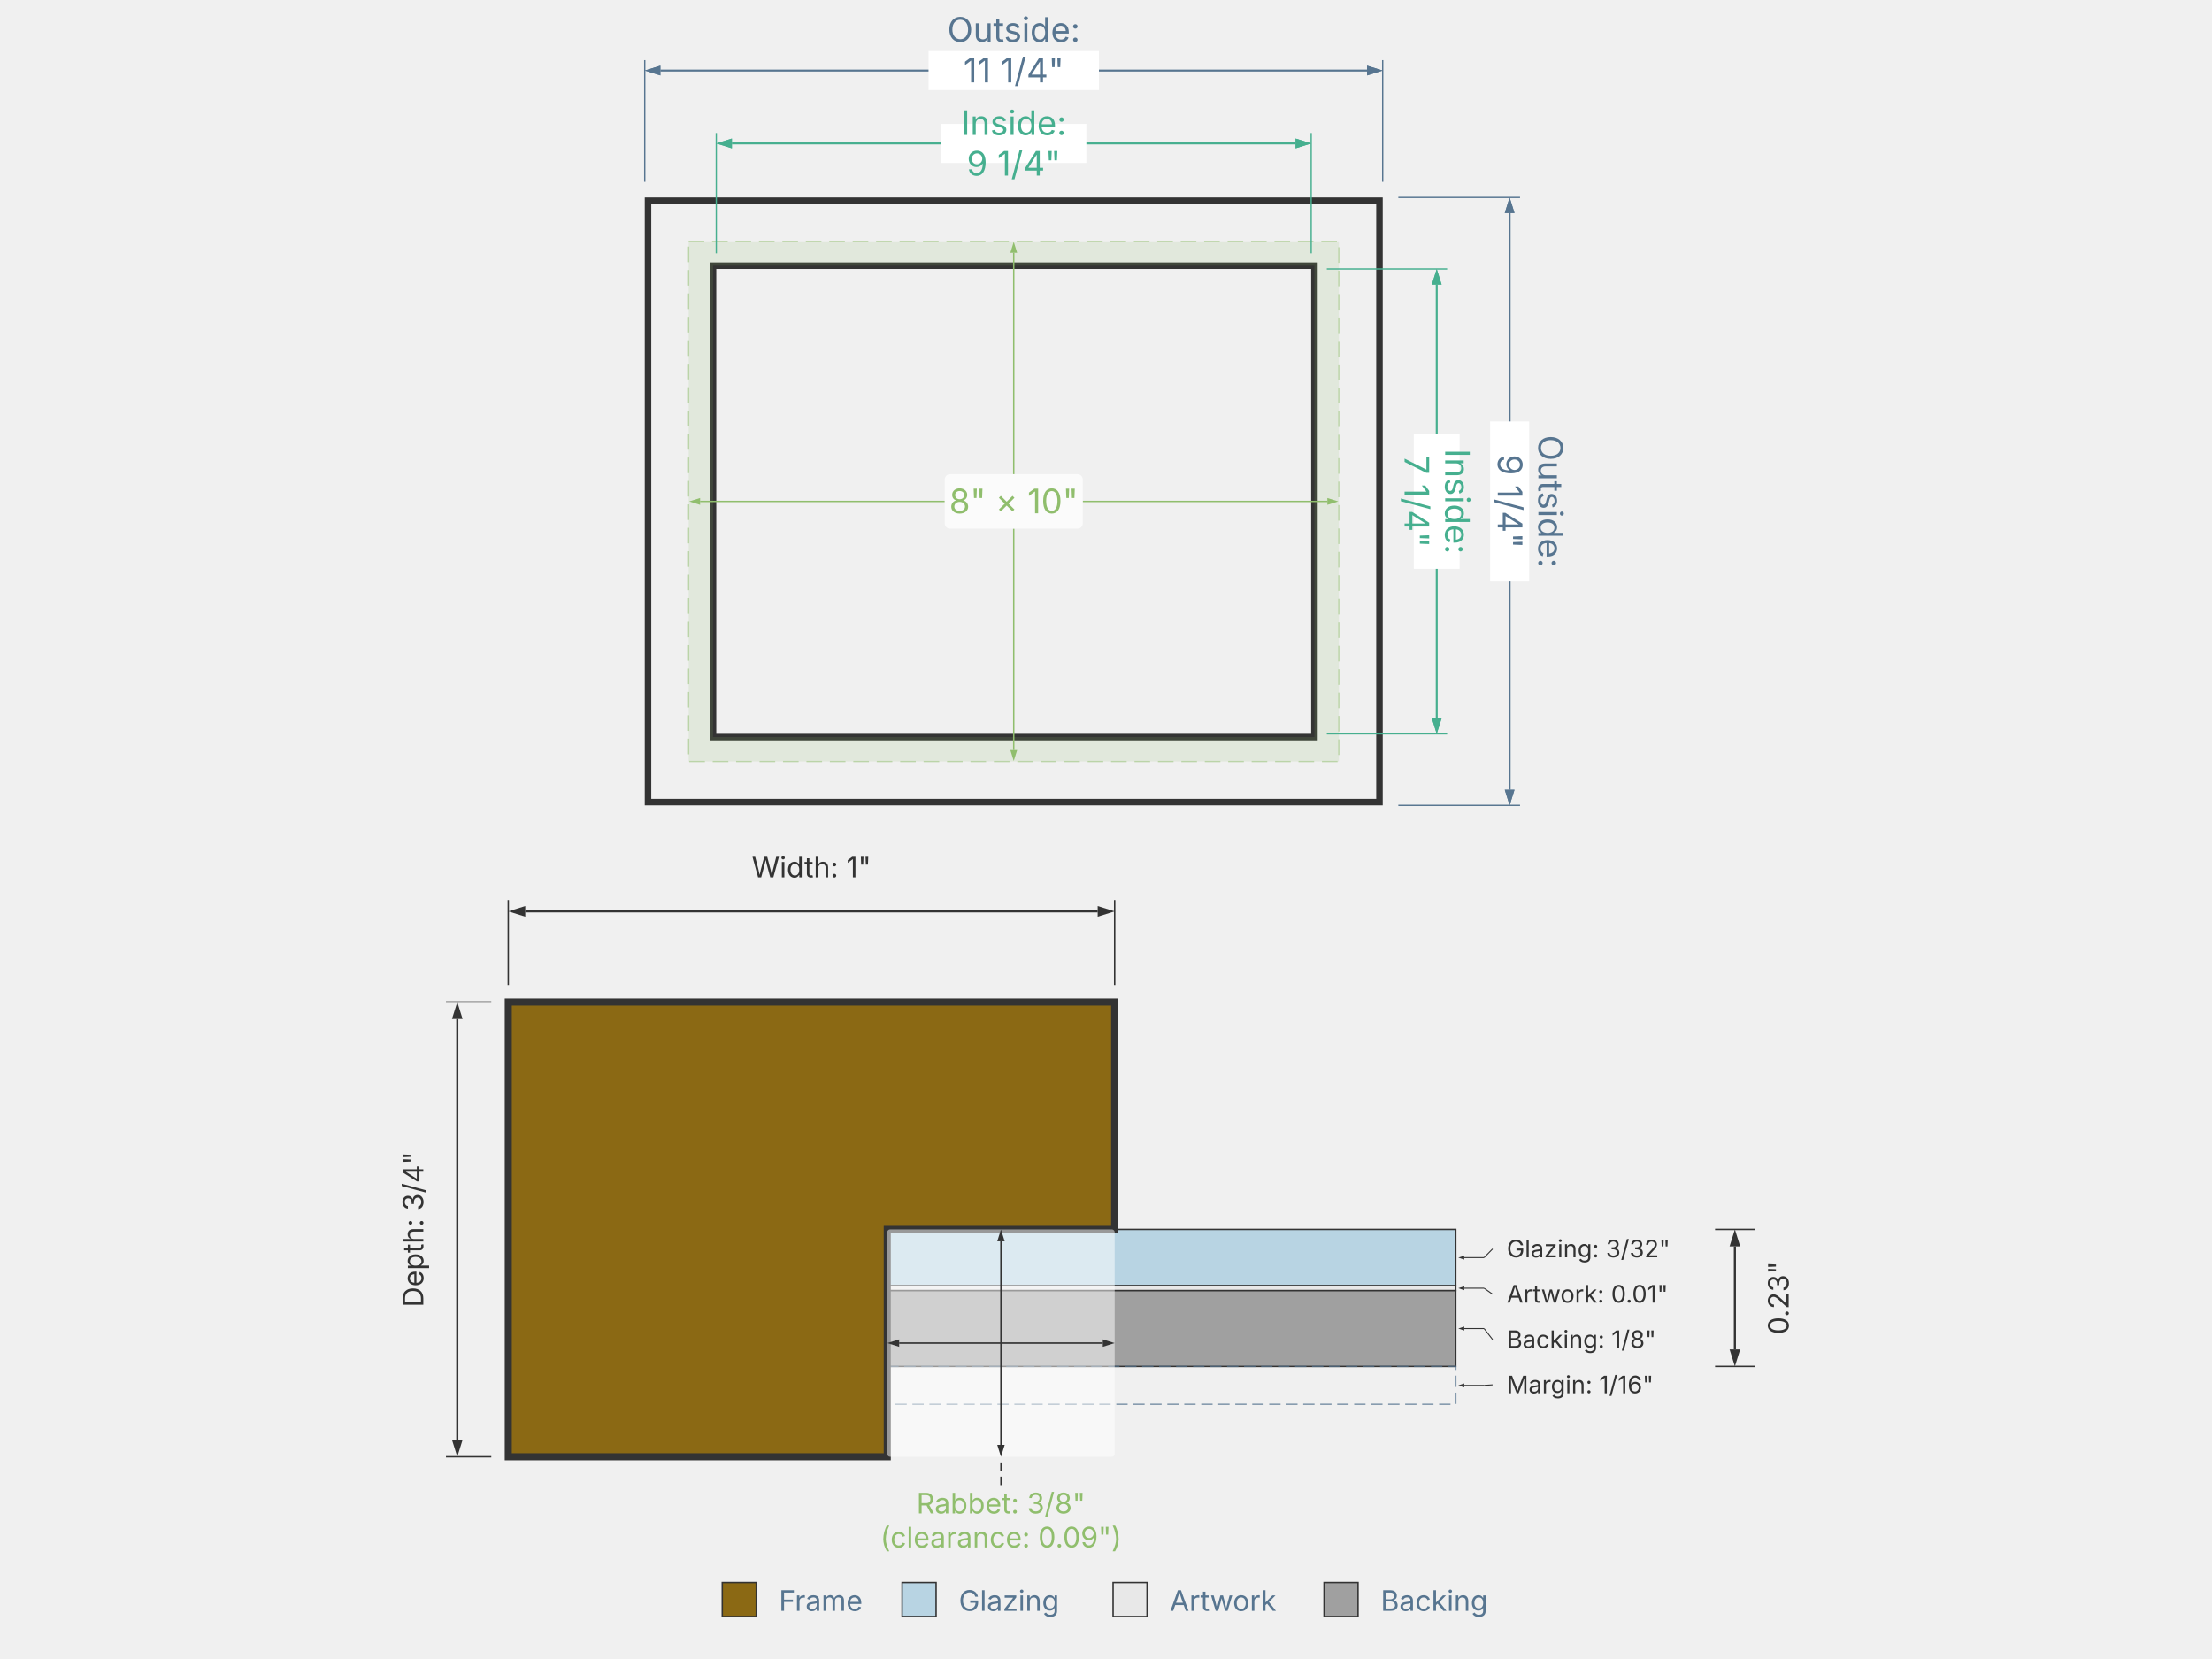
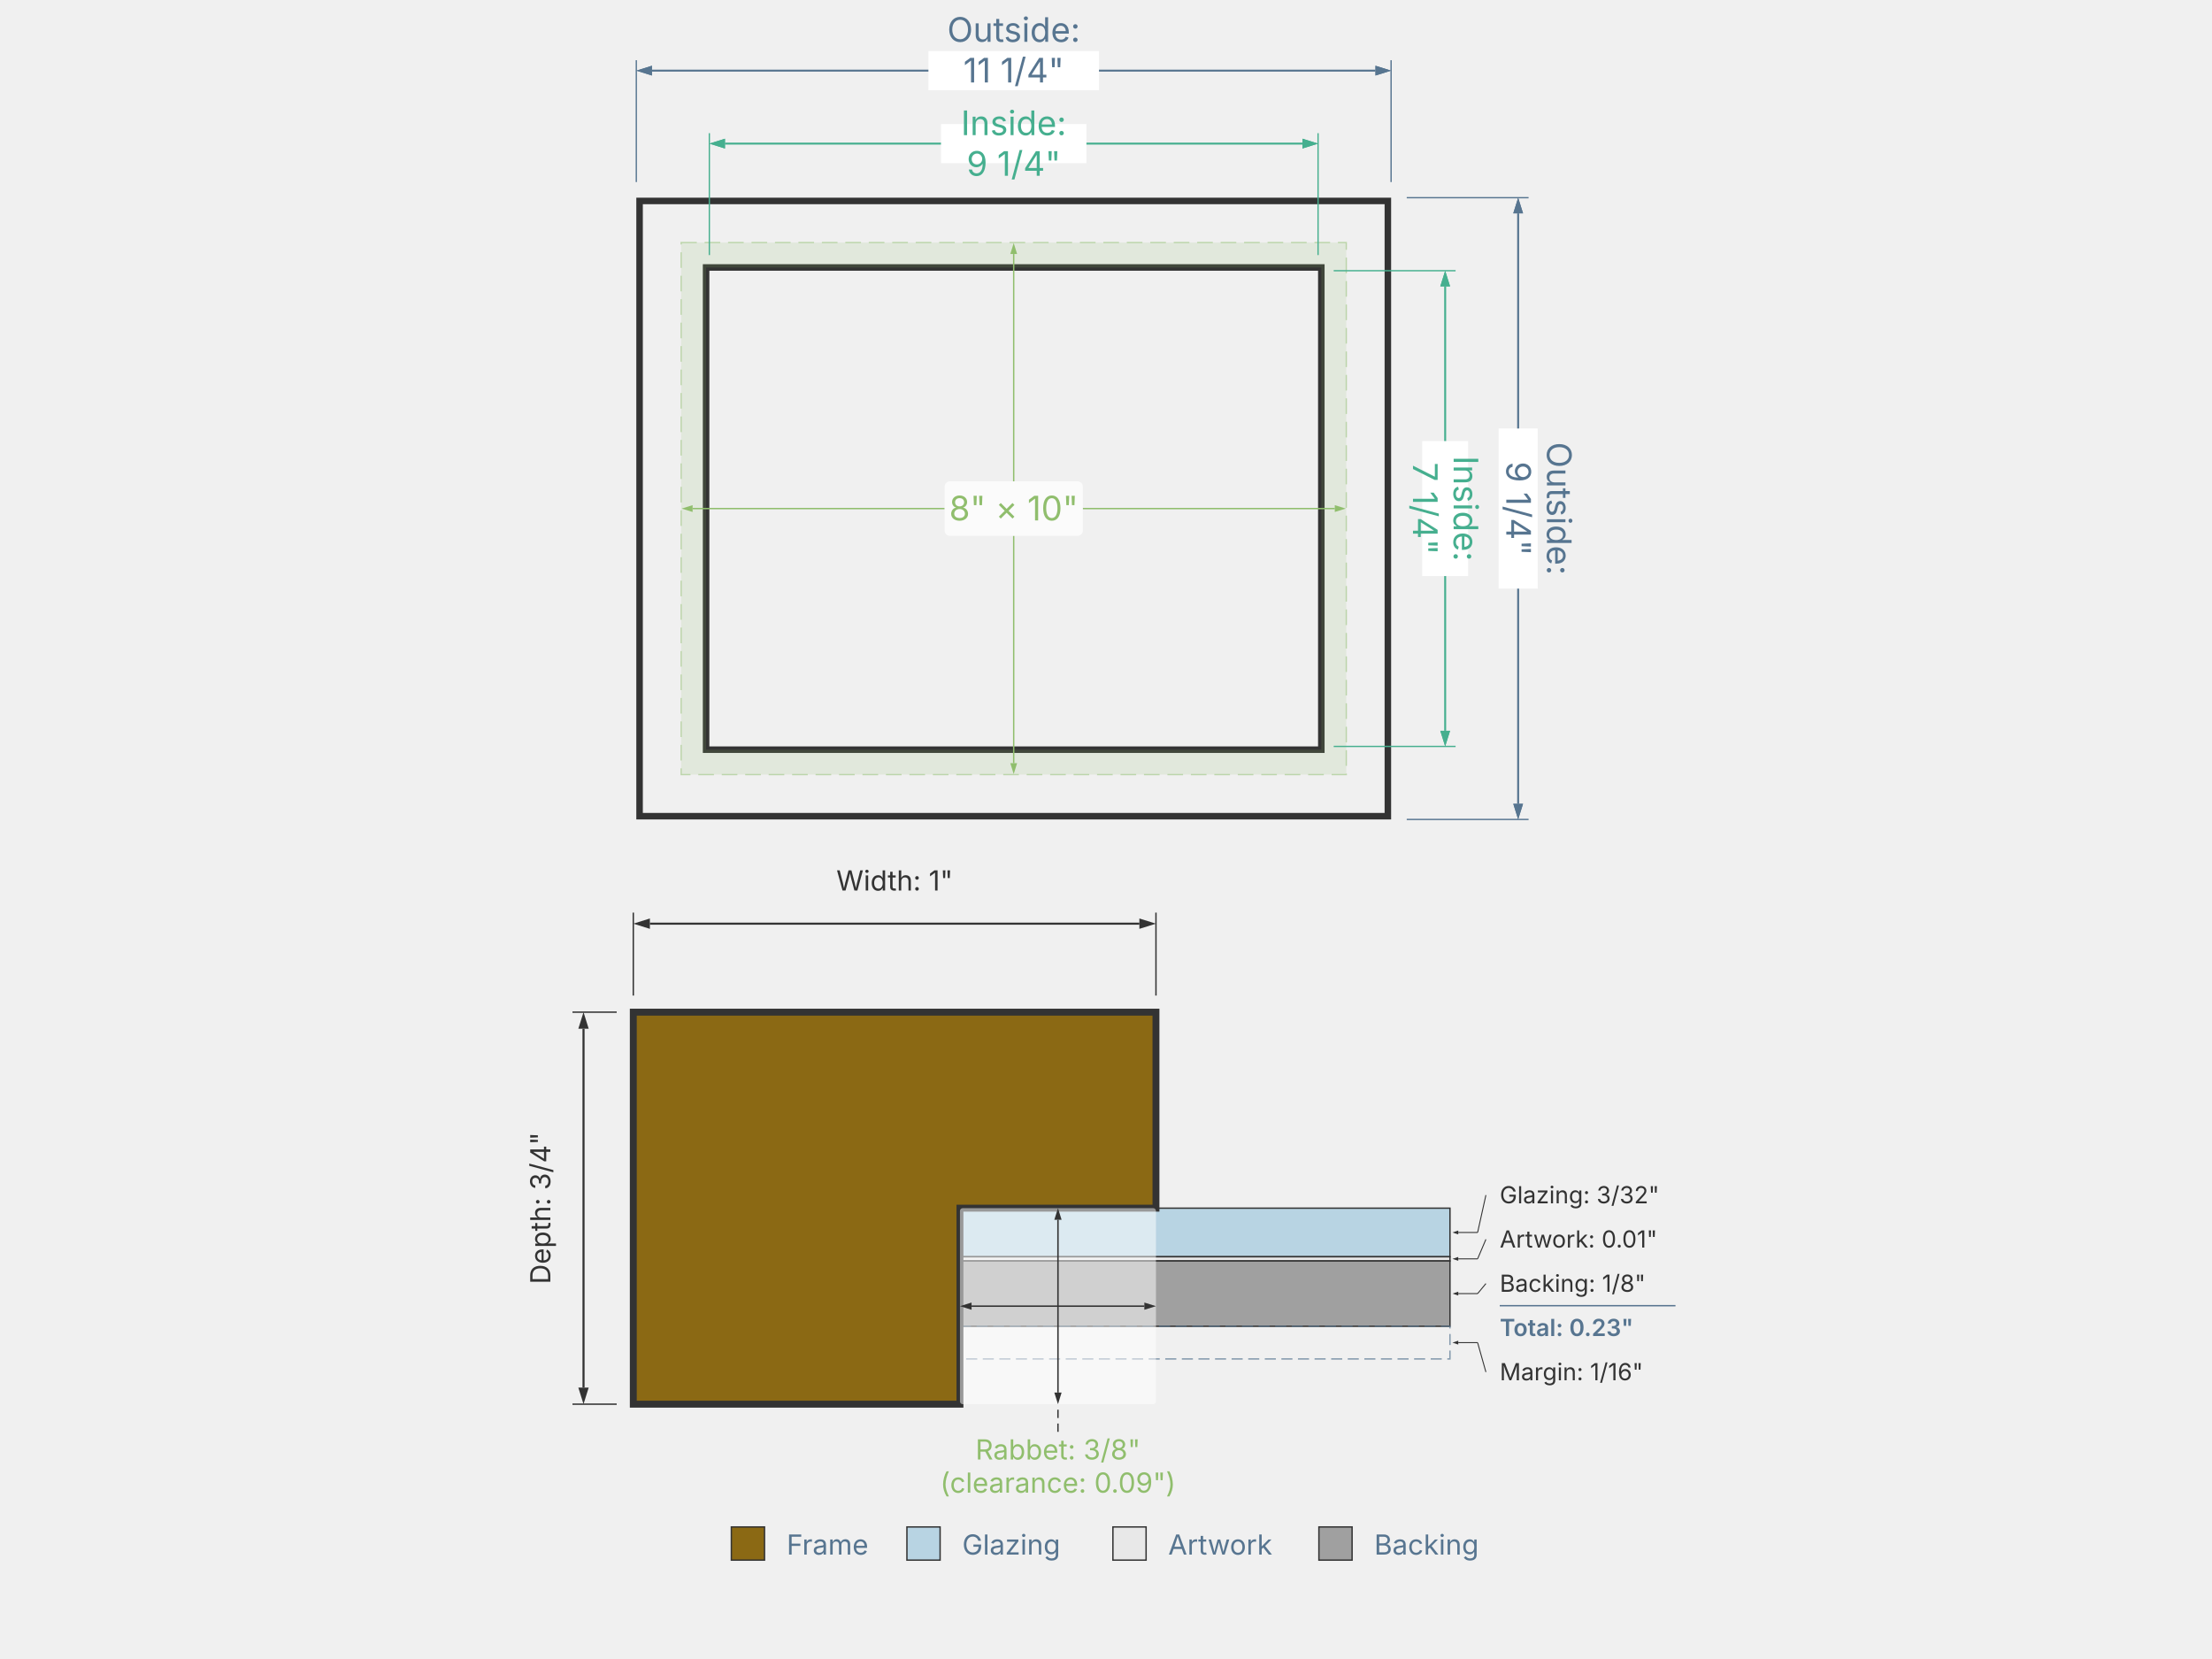
<svg xmlns="http://www.w3.org/2000/svg" viewBox="0 0 800.00 600.00">
-   <g id="plan-view" transform="translate(-10.01, 5.74) scale(0.9416)">
+   <g id="plan-view" transform="translate(-10.42, 5.75) scale(0.9426)">
    <g id="geometry">
-       <rect x="259.53" y="71.00" width="280.95" height="231.00" stroke="#333333" stroke-width="2.5" fill="none" />
-       <rect x="284.50" y="95.97" width="231.00" height="181.05" stroke="#333333" stroke-width="2.5" fill="none" />
+       <rect x="256.45" y="71.00" width="287.11" height="236.06" stroke="#333333" stroke-width="2.5" fill="none" />
+       <rect x="281.97" y="96.52" width="236.06" height="185.02" stroke="#333333" stroke-width="2.5" fill="none" />
    </g>
    <g id="rabbet-overlap">
-       <path d="M275.14,86.61 h249.73 v199.78 h-249.73 Z M284.50,95.97 v181.05 h231.00 v-181.05 Z" fill="#90be6d" fill-opacity="0.15" fill-rule="evenodd" stroke="none" />
+       <path d="M272.40,86.95 h255.21 v204.16 h-255.21 Z M281.97,96.52 v185.02 h236.06 v-185.02 Z" fill="#90be6d" fill-opacity="0.15" fill-rule="evenodd" stroke="none" />
    </g>
    <g id="content-boundary">
-       <rect x="275.14" y="86.61" width="249.73" height="199.78" stroke="#90be6d" stroke-width="0.5" stroke-dasharray="6,3" fill="none" opacity="0.5" />
+       <rect x="272.40" y="86.95" width="255.21" height="204.16" stroke="#90be6d" stroke-width="0.5" stroke-dasharray="6,3" fill="none" opacity="0.5" />
    </g>
    <g id="dimensions">
      <g class="dimension">
-         <line x1="285.75" y1="91.22" x2="285.75" y2="45.00" stroke="#46af8f" stroke-width="0.5" />
-         <line x1="514.25" y1="91.22" x2="514.25" y2="45.00" stroke="#46af8f" stroke-width="0.5" />
-         <polygon points="285.75,49.00 291.75,50.88 291.75,47.12" fill="#46af8f" data-arrow="true" />
-         <line x1="291.75" y1="49.00" x2="508.25" y2="49.00" stroke="#46af8f" stroke-width="0.75" />
-         <polygon points="514.25,49.00 508.25,47.12 508.25,50.88" fill="#46af8f" data-arrow="true" />
+         <line x1="283.22" y1="91.77" x2="283.22" y2="45.00" stroke="#46af8f" stroke-width="0.5" />
+         <line x1="516.78" y1="91.77" x2="516.78" y2="45.00" stroke="#46af8f" stroke-width="0.5" />
+         <polygon points="283.22,49.00 289.22,50.88 289.22,47.12" fill="#46af8f" data-arrow="true" />
+         <line x1="289.22" y1="49.00" x2="510.78" y2="49.00" stroke="#46af8f" stroke-width="0.75" />
+         <polygon points="516.78,49.00 510.78,47.12 510.78,50.88" fill="#46af8f" data-arrow="true" />
        <rect x="372.10" y="41.50" width="55.80" height="15.00" fill="#FFFFFF" stroke="none" />
-         <polygon points="285.75,49.00 291.75,50.88 291.75,47.12" fill="#46af8f" data-arrow="true" />
-         <polygon points="514.25,49.00 508.25,47.12 508.25,50.88" fill="#46af8f" data-arrow="true" />
+         <polygon points="283.22,49.00 289.22,50.88 289.22,47.12" fill="#46af8f" data-arrow="true" />
+         <polygon points="516.78,49.00 510.78,47.12 510.78,50.88" fill="#46af8f" data-arrow="true" />
      </g>
      <g class="dimension">
-         <line x1="258.28" y1="63.75" x2="258.28" y2="17.00" stroke="#577590" stroke-width="0.5" />
-         <line x1="541.72" y1="63.75" x2="541.72" y2="17.00" stroke="#577590" stroke-width="0.5" />
-         <polygon points="258.28,21.00 264.28,22.88 264.28,19.12" fill="#577590" data-arrow="true" />
-         <line x1="264.28" y1="21.00" x2="535.72" y2="21.00" stroke="#577590" stroke-width="0.75" />
-         <polygon points="541.72,21.00 535.72,19.12 535.72,22.88" fill="#577590" data-arrow="true" />
+         <line x1="255.20" y1="63.75" x2="255.20" y2="17.00" stroke="#577590" stroke-width="0.5" />
+         <line x1="544.80" y1="63.75" x2="544.80" y2="17.00" stroke="#577590" stroke-width="0.5" />
+         <polygon points="255.20,21.00 261.20,22.88 261.20,19.12" fill="#577590" data-arrow="true" />
+         <line x1="261.20" y1="21.00" x2="538.80" y2="21.00" stroke="#577590" stroke-width="0.75" />
+         <polygon points="544.80,21.00 538.80,19.12 538.80,22.88" fill="#577590" data-arrow="true" />
        <rect x="367.28" y="13.50" width="65.44" height="15.00" fill="#FFFFFF" stroke="none" />
-         <polygon points="258.28,21.00 264.28,22.88 264.28,19.12" fill="#577590" data-arrow="true" />
-         <polygon points="541.72,21.00 535.72,19.12 535.72,22.88" fill="#577590" data-arrow="true" />
+         <polygon points="255.20,21.00 261.20,22.88 261.20,19.12" fill="#577590" data-arrow="true" />
+         <polygon points="544.80,21.00 538.80,19.12 538.80,22.88" fill="#577590" data-arrow="true" />
      </g>
      <g class="dimension">
-         <line x1="520.25" y1="97.22" x2="566.47" y2="97.22" stroke="#46af8f" stroke-width="0.5" />
-         <line x1="520.25" y1="275.78" x2="566.47" y2="275.78" stroke="#46af8f" stroke-width="0.5" />
-         <polygon points="562.47,97.22 560.60,103.22 564.35,103.22" fill="#46af8f" data-arrow="true" />
-         <line x1="562.47" y1="103.22" x2="562.47" y2="269.78" stroke="#46af8f" stroke-width="0.75" />
-         <polygon points="562.47,275.78 564.35,269.78 560.60,269.78" fill="#46af8f" data-arrow="true" />
-         <rect x="553.67" y="160.60" width="17.60" height="51.80" fill="#FFFFFF" stroke="none" />
-         <polygon points="562.47,97.22 560.60,103.22 564.35,103.22" fill="#46af8f" data-arrow="true" />
-         <polygon points="562.47,275.78 564.35,269.78 560.60,269.78" fill="#46af8f" data-arrow="true" />
+         <line x1="522.78" y1="97.77" x2="569.55" y2="97.77" stroke="#46af8f" stroke-width="0.5" />
+         <line x1="522.78" y1="280.29" x2="569.55" y2="280.29" stroke="#46af8f" stroke-width="0.5" />
+         <polygon points="565.55,97.77 563.68,103.77 567.43,103.77" fill="#46af8f" data-arrow="true" />
+         <line x1="565.55" y1="103.77" x2="565.55" y2="274.29" stroke="#46af8f" stroke-width="0.75" />
+         <polygon points="565.55,280.29 567.43,274.29 563.68,274.29" fill="#46af8f" data-arrow="true" />
+         <rect x="556.75" y="163.13" width="17.60" height="51.80" fill="#FFFFFF" stroke="none" />
+         <polygon points="565.55,97.77 563.68,103.77 567.43,103.77" fill="#46af8f" data-arrow="true" />
+         <polygon points="565.55,280.29 567.43,274.29 563.68,274.29" fill="#46af8f" data-arrow="true" />
      </g>
      <g class="dimension">
-         <line x1="547.72" y1="69.75" x2="594.47" y2="69.75" stroke="#577590" stroke-width="0.5" />
-         <line x1="547.72" y1="303.25" x2="594.47" y2="303.25" stroke="#577590" stroke-width="0.5" />
-         <polygon points="590.47,69.75 588.60,75.75 592.35,75.75" fill="#577590" data-arrow="true" />
-         <line x1="590.47" y1="75.75" x2="590.47" y2="297.25" stroke="#577590" stroke-width="0.75" />
-         <polygon points="590.47,303.25 592.35,297.25 588.60,297.25" fill="#577590" data-arrow="true" />
-         <rect x="582.97" y="155.78" width="15.00" height="61.44" fill="#FFFFFF" stroke="none" />
-         <polygon points="590.47,69.75 588.60,75.75 592.35,75.75" fill="#577590" data-arrow="true" />
-         <polygon points="590.47,303.25 592.35,297.25 588.60,297.25" fill="#577590" data-arrow="true" />
+         <line x1="550.80" y1="69.75" x2="597.55" y2="69.75" stroke="#577590" stroke-width="0.5" />
+         <line x1="550.80" y1="308.31" x2="597.55" y2="308.31" stroke="#577590" stroke-width="0.5" />
+         <polygon points="593.55,69.75 591.68,75.75 595.43,75.75" fill="#577590" data-arrow="true" />
+         <line x1="593.55" y1="75.75" x2="593.55" y2="302.31" stroke="#577590" stroke-width="0.75" />
+         <polygon points="593.55,308.31 595.43,302.31 591.68,302.31" fill="#577590" data-arrow="true" />
+         <rect x="586.05" y="158.31" width="15.00" height="61.44" fill="#FFFFFF" stroke="none" />
+         <polygon points="593.55,69.75 591.68,75.75 595.43,75.75" fill="#577590" data-arrow="true" />
+         <polygon points="593.55,308.31 595.43,302.31 591.68,302.31" fill="#577590" data-arrow="true" />
      </g>
      <text transform="translate(400.00, 45.75)" fill="#46af8f" font-family="Inter, system-ui, -apple-system, sans-serif" font-size="13px" text-anchor="middle">Inside:</text>
      <text transform="translate(400.00, 61.35)" fill="#46af8f" font-family="Inter, system-ui, -apple-system, sans-serif" font-size="13px" text-anchor="middle">9 1/4"</text>
      <text transform="translate(400.00, 9.95)" fill="#577590" font-family="Inter, system-ui, -apple-system, sans-serif" font-size="13px" text-anchor="middle">Outside:</text>
      <text transform="translate(400.00, 25.55)" fill="#577590" font-family="Inter, system-ui, -apple-system, sans-serif" font-size="13px" text-anchor="middle">11 1/4"</text>
-       <text transform="rotate(90 570.27 186.50)" x="570.27" y="191.05" fill="#46af8f" font-family="Inter, system-ui, -apple-system, sans-serif" font-size="13px" text-anchor="middle">Inside:</text>
-       <text transform="rotate(90 554.67 186.50)" x="554.67" y="191.05" fill="#46af8f" font-family="Inter, system-ui, -apple-system, sans-serif" font-size="13px" text-anchor="middle">7 1/4"</text>
-       <text transform="rotate(90 606.07 186.50)" x="606.07" y="191.05" fill="#577590" font-family="Inter, system-ui, -apple-system, sans-serif" font-size="13px" text-anchor="middle">Outside:</text>
-       <text transform="rotate(90 590.47 186.50)" x="590.47" y="191.05" fill="#577590" font-family="Inter, system-ui, -apple-system, sans-serif" font-size="13px" text-anchor="middle">9 1/4"</text>
+       <text transform="rotate(90 573.35 189.03)" x="573.35" y="193.58" fill="#46af8f" font-family="Inter, system-ui, -apple-system, sans-serif" font-size="13px" text-anchor="middle">Inside:</text>
+       <text transform="rotate(90 557.75 189.03)" x="557.75" y="193.58" fill="#46af8f" font-family="Inter, system-ui, -apple-system, sans-serif" font-size="13px" text-anchor="middle">7 1/4"</text>
+       <text transform="rotate(90 609.15 189.03)" x="609.15" y="193.58" fill="#577590" font-family="Inter, system-ui, -apple-system, sans-serif" font-size="13px" text-anchor="middle">Outside:</text>
+       <text transform="rotate(90 593.55 189.03)" x="593.55" y="193.58" fill="#577590" font-family="Inter, system-ui, -apple-system, sans-serif" font-size="13px" text-anchor="middle">9 1/4"</text>
    </g>
    <g id="artwork-indicator">
-       <polygon points="275.34,186.50 279.54,187.81 279.54,185.19" fill="#90be6d" data-arrow="true" />
-       <line x1="279.54" y1="186.50" x2="373.50" y2="186.50" stroke="#90be6d" stroke-width="0.525" />
-       <line x1="426.50" y1="186.50" x2="520.46" y2="186.50" stroke="#90be6d" stroke-width="0.525" />
-       <polygon points="524.66,186.50 520.46,185.19 520.46,187.81" fill="#90be6d" data-arrow="true" />
-       <polygon points="400.00,86.81 398.69,91.01 401.31,91.01" fill="#90be6d" data-arrow="true" />
-       <line x1="400.00" y1="91.01" x2="400.00" y2="176.05" stroke="#90be6d" stroke-width="0.525" />
-       <line x1="400.00" y1="196.95" x2="400.00" y2="281.99" stroke="#90be6d" stroke-width="0.525" />
-       <polygon points="400.00,286.19 401.31,281.99 398.69,281.99" fill="#90be6d" data-arrow="true" />
-       <rect x="373.50" y="176.05" width="53.01" height="20.90" fill="#FFFFFF" fill-opacity="0.75" stroke="none" rx="2" />
-       <text transform="translate(400.00, 191.05)" fill="#90be6d" font-family="Inter, system-ui, -apple-system, sans-serif" font-size="13.00px" text-anchor="middle">8" × 10"</text>
+       <polygon points="272.60,189.03 276.80,190.34 276.80,187.72" fill="#90be6d" data-arrow="true" />
+       <line x1="276.80" y1="189.03" x2="373.50" y2="189.03" stroke="#90be6d" stroke-width="0.525" />
+       <line x1="426.50" y1="189.03" x2="523.20" y2="189.03" stroke="#90be6d" stroke-width="0.525" />
+       <polygon points="527.40,189.03 523.20,187.72 523.20,190.34" fill="#90be6d" data-arrow="true" />
+       <polygon points="400.00,87.15 398.69,91.35 401.31,91.35" fill="#90be6d" data-arrow="true" />
+       <line x1="400.00" y1="91.35" x2="400.00" y2="178.58" stroke="#90be6d" stroke-width="0.525" />
+       <line x1="400.00" y1="199.48" x2="400.00" y2="286.71" stroke="#90be6d" stroke-width="0.525" />
+       <polygon points="400.00,290.91 401.31,286.71 398.69,286.71" fill="#90be6d" data-arrow="true" />
+       <rect x="373.50" y="178.58" width="53.01" height="20.90" fill="#FFFFFF" fill-opacity="0.75" stroke="none" rx="2" />
+       <text transform="translate(400.00, 193.58)" fill="#90be6d" font-family="Inter, system-ui, -apple-system, sans-serif" font-size="13.00px" text-anchor="middle">8" × 10"</text>
    </g>
  </g>
-   <g id="section-view" transform="translate(-9.68, 310.15) scale(1.0242)">
-     <g id="section-content" transform="translate(2.50, 0)">
+   <g id="section-view" transform="translate(0.00, 308.18) scale(1)">
+     <g id="section-content" transform="translate(0.00, 0)">
      <g id="section-geometry">
-         <rect x="320.26" y="131.30" width="200.75" height="19.91" stroke="#333333" stroke-width="0.5" fill="#B8D4E3" />
-         <rect x="320.26" y="151.21" width="200.75" height="1.71" stroke="#333333" stroke-width="0.5" fill="#E8E8E8" />
-         <rect x="320.26" y="152.93" width="200.75" height="26.77" stroke="#333333" stroke-width="0.5" fill="#A0A0A0" />
-         <rect x="320.26" y="179.69" width="200.75" height="13.38" stroke="#577590" stroke-width="0.5" stroke-dasharray="4,2" fill="none" opacity="0.7" />
-         <polygon points="186.43,51.00 400.56,51.00 400.56,131.30 320.26,131.30 320.26,211.60 186.43,211.60" stroke="#333333" stroke-width="2.5" fill="#8B6914" />
+         <rect x="347.18" y="128.77" width="177.22" height="17.58" stroke="#333333" stroke-width="0.5" fill="#B8D4E3" />
+         <rect x="347.18" y="146.35" width="177.22" height="1.51" stroke="#333333" stroke-width="0.5" fill="#E8E8E8" />
+         <rect x="347.18" y="147.86" width="177.22" height="23.63" stroke="#333333" stroke-width="0.5" fill="#A0A0A0" />
+         <rect x="347.18" y="171.49" width="177.22" height="11.81" stroke="#577590" stroke-width="0.5" stroke-dasharray="4,2" fill="none" opacity="0.7" />
+         <polygon points="229.04,57.88 418.07,57.88 418.07,128.77 347.18,128.77 347.18,199.66 229.04,199.66" stroke="#333333" stroke-width="2.5" fill="#8B6914" />
      </g>
      <g id="section-dimensions">
-         <line x1="180.43" y1="51.00" x2="164.43" y2="51.00" stroke="#333333" stroke-width="0.5" />
-         <line x1="180.43" y1="211.60" x2="164.43" y2="211.60" stroke="#333333" stroke-width="0.5" />
-         <polygon points="168.43,51.00 166.55,57.00 170.30,57.00" fill="#333333" data-arrow="true" />
-         <line x1="168.43" y1="57.00" x2="168.43" y2="205.60" stroke="#333333" stroke-width="0.75" />
-         <polygon points="168.43,211.60 170.30,205.60 166.55,205.60" fill="#333333" data-arrow="true" />
-         <text x="156.43" y="131.30" fill="#333333" font-family="Inter, system-ui, -apple-system, sans-serif" font-size="10px" text-anchor="middle" transform="rotate(-90 156.43 131.30)">Depth: 3/4"</text>
-         <line x1="186.43" y1="45.00" x2="186.43" y2="15.00" stroke="#333333" stroke-width="0.5" />
-         <line x1="400.56" y1="45.00" x2="400.56" y2="15.00" stroke="#333333" stroke-width="0.5" />
-         <polygon points="186.43,19.00 192.43,20.88 192.43,17.12" fill="#333333" data-arrow="true" />
-         <line x1="192.43" y1="19.00" x2="394.56" y2="19.00" stroke="#333333" stroke-width="0.75" />
-         <polygon points="400.56,19.00 394.56,17.12 394.56,20.88" fill="#333333" data-arrow="true" />
-         <text transform="translate(293.49, 7.00)" fill="#333333" font-family="Inter, system-ui, -apple-system, sans-serif" font-size="10px" text-anchor="middle">Width: 1"</text>
-         <rect x="320.26" y="131.30" width="80.30" height="80.30" fill="#FFFFFF" fill-opacity="0.5" stroke="none" rx="1" />
-         <polygon points="320.26,171.45 324.46,172.76 324.46,170.14" fill="#333333" data-arrow="true" />
-         <line x1="324.46" y1="171.45" x2="396.36" y2="171.45" stroke="#333333" stroke-width="0.525" />
-         <polygon points="400.56,171.45 396.36,170.14 396.36,172.76" fill="#333333" data-arrow="true" />
-         <polygon points="360.41,131.30 359.10,135.50 361.72,135.50" fill="#333333" data-arrow="true" />
-         <line x1="360.41" y1="135.50" x2="360.41" y2="207.40" stroke="#333333" stroke-width="0.525" />
-         <polygon points="360.41,211.60 361.72,207.40 359.10,207.40" fill="#333333" data-arrow="true" />
-         <polygon points="521.91,141.26 524.01,141.96 524.01,140.56" fill="#333333" data-arrow="true" />
-         <line x1="524.01" y1="141.26" x2="531.01" y2="141.26" stroke="#333333" stroke-width="0.35" />
-         <line x1="531.01" y1="141.26" x2="534.01" y2="138.19" stroke="#333333" stroke-width="0.35" />
-         <text transform="translate(539.01, 141.16)" fill="#333333" font-family="Inter, system-ui, -apple-system, sans-serif" font-size="8.5px">Glazing: 3/32"</text>
-         <polygon points="521.91,152.07 524.01,152.77 524.01,151.37" fill="#333333" data-arrow="true" />
-         <line x1="524.01" y1="152.07" x2="531.01" y2="152.07" stroke="#333333" stroke-width="0.35" />
-         <line x1="531.01" y1="152.07" x2="534.01" y2="154.19" stroke="#333333" stroke-width="0.35" />
-         <text transform="translate(539.01, 157.16)" fill="#333333" font-family="Inter, system-ui, -apple-system, sans-serif" font-size="8.5px">Artwork: 0.01"</text>
-         <polygon points="521.91,166.31 524.01,167.01 524.01,165.61" fill="#333333" data-arrow="true" />
-         <line x1="524.01" y1="166.31" x2="531.01" y2="166.31" stroke="#333333" stroke-width="0.35" />
-         <line x1="531.01" y1="166.31" x2="534.01" y2="170.19" stroke="#333333" stroke-width="0.35" />
-         <text transform="translate(539.01, 173.16)" fill="#333333" font-family="Inter, system-ui, -apple-system, sans-serif" font-size="8.5px">Backing: 1/8"</text>
-         <polygon points="521.91,186.39 524.01,187.09 524.01,185.69" fill="#333333" data-arrow="true" />
-         <line x1="524.01" y1="186.39" x2="531.01" y2="186.39" stroke="#333333" stroke-width="0.35" />
-         <line x1="531.01" y1="186.39" x2="534.01" y2="186.19" stroke="#333333" stroke-width="0.35" />
-         <text transform="translate(539.01, 189.16)" fill="#333333" font-family="Inter, system-ui, -apple-system, sans-serif" font-size="8.5px">Margin: 1/16"</text>
-         <line x1="612.57" y1="131.30" x2="626.57" y2="131.30" stroke="#333333" stroke-width="0.5" />
-         <line x1="612.57" y1="179.69" x2="626.57" y2="179.69" stroke="#333333" stroke-width="0.5" />
-         <polygon points="619.57,131.30 617.70,137.30 621.45,137.30" fill="#333333" data-arrow="true" />
-         <line x1="619.57" y1="137.30" x2="619.57" y2="173.69" stroke="#333333" stroke-width="0.75" />
-         <polygon points="619.57,179.69 621.45,173.69 617.70,173.69" fill="#333333" data-arrow="true" />
-         <text x="638.57" y="155.50" fill="#333333" font-family="Inter, system-ui, -apple-system, sans-serif" font-size="10px" text-anchor="middle" transform="rotate(-90 638.57 155.50)">0.23"</text>
-         <line x1="360.41" y1="213.60" x2="360.41" y2="221.60" stroke="#333333" stroke-width="0.5" stroke-dasharray="3,2" />
-         <text transform="translate(360.41, 231.60)" fill="#90be6d" font-family="Inter, system-ui, -apple-system, sans-serif" font-size="10px" text-anchor="middle">Rabbet: 3/8"</text>
-         <text transform="translate(360.41, 243.60)" fill="#90be6d" font-family="Inter, system-ui, -apple-system, sans-serif" font-size="10px" text-anchor="middle">(clearance: 0.09")</text>
+         <line x1="223.04" y1="57.88" x2="207.04" y2="57.88" stroke="#333333" stroke-width="0.5" />
+         <line x1="223.04" y1="199.66" x2="207.04" y2="199.66" stroke="#333333" stroke-width="0.5" />
+         <polygon points="211.04,57.88 209.16,63.88 212.91,63.88" fill="#333333" data-arrow="true" />
+         <line x1="211.04" y1="63.88" x2="211.04" y2="193.66" stroke="#333333" stroke-width="0.75" />
+         <polygon points="211.04,199.66 212.91,193.66 209.16,193.66" fill="#333333" data-arrow="true" />
+         <text x="199.04" y="128.77" fill="#333333" font-family="Inter, system-ui, -apple-system, sans-serif" font-size="10px" text-anchor="middle" transform="rotate(-90 199.04 128.77)">Depth: 3/4"</text>
+         <line x1="229.04" y1="51.88" x2="229.04" y2="21.88" stroke="#333333" stroke-width="0.5" />
+         <line x1="418.07" y1="51.88" x2="418.07" y2="21.88" stroke="#333333" stroke-width="0.5" />
+         <polygon points="229.04,25.88 235.04,27.75 235.04,24.00" fill="#333333" data-arrow="true" />
+         <line x1="235.04" y1="25.88" x2="412.07" y2="25.88" stroke="#333333" stroke-width="0.75" />
+         <polygon points="418.07,25.88 412.07,24.00 412.07,27.75" fill="#333333" data-arrow="true" />
+         <text transform="translate(323.55, 13.88)" fill="#333333" font-family="Inter, system-ui, -apple-system, sans-serif" font-size="10px" text-anchor="middle">Width: 1"</text>
+         <rect x="347.18" y="128.77" width="70.89" height="70.89" fill="#FFFFFF" fill-opacity="0.5" stroke="none" rx="1" />
+         <polygon points="347.18,164.21 351.38,165.52 351.38,162.90" fill="#333333" data-arrow="true" />
+         <line x1="351.38" y1="164.21" x2="413.87" y2="164.21" stroke="#333333" stroke-width="0.525" />
+         <polygon points="418.07,164.21 413.87,162.90 413.87,165.52" fill="#333333" data-arrow="true" />
+         <polygon points="382.63,128.77 381.31,132.97 383.94,132.97" fill="#333333" data-arrow="true" />
+         <line x1="382.63" y1="132.97" x2="382.63" y2="195.46" stroke="#333333" stroke-width="0.525" />
+         <polygon points="382.63,199.66 383.94,195.46 381.31,195.46" fill="#333333" data-arrow="true" />
+         <polygon points="525.30,137.56 527.40,138.26 527.40,136.86" fill="#333333" data-arrow="true" />
+         <line x1="527.40" y1="137.56" x2="534.40" y2="137.56" stroke="#333333" stroke-width="0.35" />
+         <line x1="534.40" y1="137.56" x2="537.40" y2="124.04" stroke="#333333" stroke-width="0.35" />
+         <text transform="translate(542.40, 127.01)" fill="#333333" font-family="Inter, system-ui, -apple-system, sans-serif" font-size="8.5px">Glazing: 3/32"</text>
+         <polygon points="525.30,147.10 527.40,147.80 527.40,146.40" fill="#333333" data-arrow="true" />
+         <line x1="527.40" y1="147.10" x2="534.40" y2="147.10" stroke="#333333" stroke-width="0.35" />
+         <line x1="534.40" y1="147.10" x2="537.40" y2="140.04" stroke="#333333" stroke-width="0.35" />
+         <text transform="translate(542.40, 143.01)" fill="#333333" font-family="Inter, system-ui, -apple-system, sans-serif" font-size="8.5px">Artwork: 0.01"</text>
+         <polygon points="525.30,159.67 527.40,160.37 527.40,158.97" fill="#333333" data-arrow="true" />
+         <line x1="527.40" y1="159.67" x2="534.40" y2="159.67" stroke="#333333" stroke-width="0.35" />
+         <line x1="534.40" y1="159.67" x2="537.40" y2="156.04" stroke="#333333" stroke-width="0.35" />
+         <text transform="translate(542.40, 159.01)" fill="#333333" font-family="Inter, system-ui, -apple-system, sans-serif" font-size="8.5px">Backing: 1/8"</text>
+         <line x1="542.40" y1="164.04" x2="605.96" y2="164.04" stroke="#577590" stroke-width="0.5" />
+         <text transform="translate(542.40, 175.01)" fill="#577590" font-family="Inter, system-ui, -apple-system, sans-serif" font-size="8.5px" font-weight="600">Total: 0.23"</text>
+         <polygon points="525.30,177.40 527.40,178.10 527.40,176.70" fill="#333333" data-arrow="true" />
+         <line x1="527.40" y1="177.40" x2="534.40" y2="177.40" stroke="#333333" stroke-width="0.35" />
+         <line x1="534.40" y1="177.40" x2="537.40" y2="188.04" stroke="#333333" stroke-width="0.35" />
+         <text transform="translate(542.40, 191.01)" fill="#333333" font-family="Inter, system-ui, -apple-system, sans-serif" font-size="8.5px">Margin: 1/16"</text>
+         <line x1="382.63" y1="201.66" x2="382.63" y2="209.66" stroke="#333333" stroke-width="0.5" stroke-dasharray="3,2" />
+         <text transform="translate(382.63, 219.66)" fill="#90be6d" font-family="Inter, system-ui, -apple-system, sans-serif" font-size="10px" text-anchor="middle">Rabbet: 3/8"</text>
+         <text transform="translate(382.63, 231.66)" fill="#90be6d" font-family="Inter, system-ui, -apple-system, sans-serif" font-size="10px" text-anchor="middle">(clearance: 0.09")</text>
      </g>
    </g>
    <g id="legend">
-       <rect x="264.50" y="256.00" width="12" height="12" fill="#8B6914" stroke="#333333" stroke-width="0.5" />
-       <text transform="translate(284.50, 266.00)" fill="#577590" font-family="Inter, system-ui, -apple-system, sans-serif" font-size="10px">Frame</text>
-       <rect x="328.00" y="256.00" width="12" height="12" fill="#B8D4E3" stroke="#333333" stroke-width="0.5" />
-       <text transform="translate(348.00, 266.00)" fill="#577590" font-family="Inter, system-ui, -apple-system, sans-serif" font-size="10px">Glazing</text>
-       <rect x="402.50" y="256.00" width="12" height="12" fill="#E8E8E8" stroke="#333333" stroke-width="0.5" />
-       <text transform="translate(422.50, 266.00)" fill="#577590" font-family="Inter, system-ui, -apple-system, sans-serif" font-size="10px">Artwork</text>
-       <rect x="477.00" y="256.00" width="12" height="12" fill="#A0A0A0" stroke="#333333" stroke-width="0.5" />
-       <text transform="translate(497.00, 266.00)" fill="#577590" font-family="Inter, system-ui, -apple-system, sans-serif" font-size="10px">Backing</text>
+       <rect x="264.50" y="244.06" width="12" height="12" fill="#8B6914" stroke="#333333" stroke-width="0.5" />
+       <text transform="translate(284.50, 254.06)" fill="#577590" font-family="Inter, system-ui, -apple-system, sans-serif" font-size="10px">Frame</text>
+       <rect x="328.00" y="244.06" width="12" height="12" fill="#B8D4E3" stroke="#333333" stroke-width="0.5" />
+       <text transform="translate(348.00, 254.06)" fill="#577590" font-family="Inter, system-ui, -apple-system, sans-serif" font-size="10px">Glazing</text>
+       <rect x="402.50" y="244.06" width="12" height="12" fill="#E8E8E8" stroke="#333333" stroke-width="0.5" />
+       <text transform="translate(422.50, 254.06)" fill="#577590" font-family="Inter, system-ui, -apple-system, sans-serif" font-size="10px">Artwork</text>
+       <rect x="477.00" y="244.06" width="12" height="12" fill="#A0A0A0" stroke="#333333" stroke-width="0.5" />
+       <text transform="translate(497.00, 254.06)" fill="#577590" font-family="Inter, system-ui, -apple-system, sans-serif" font-size="10px">Backing</text>
    </g>
  </g>
</svg>
